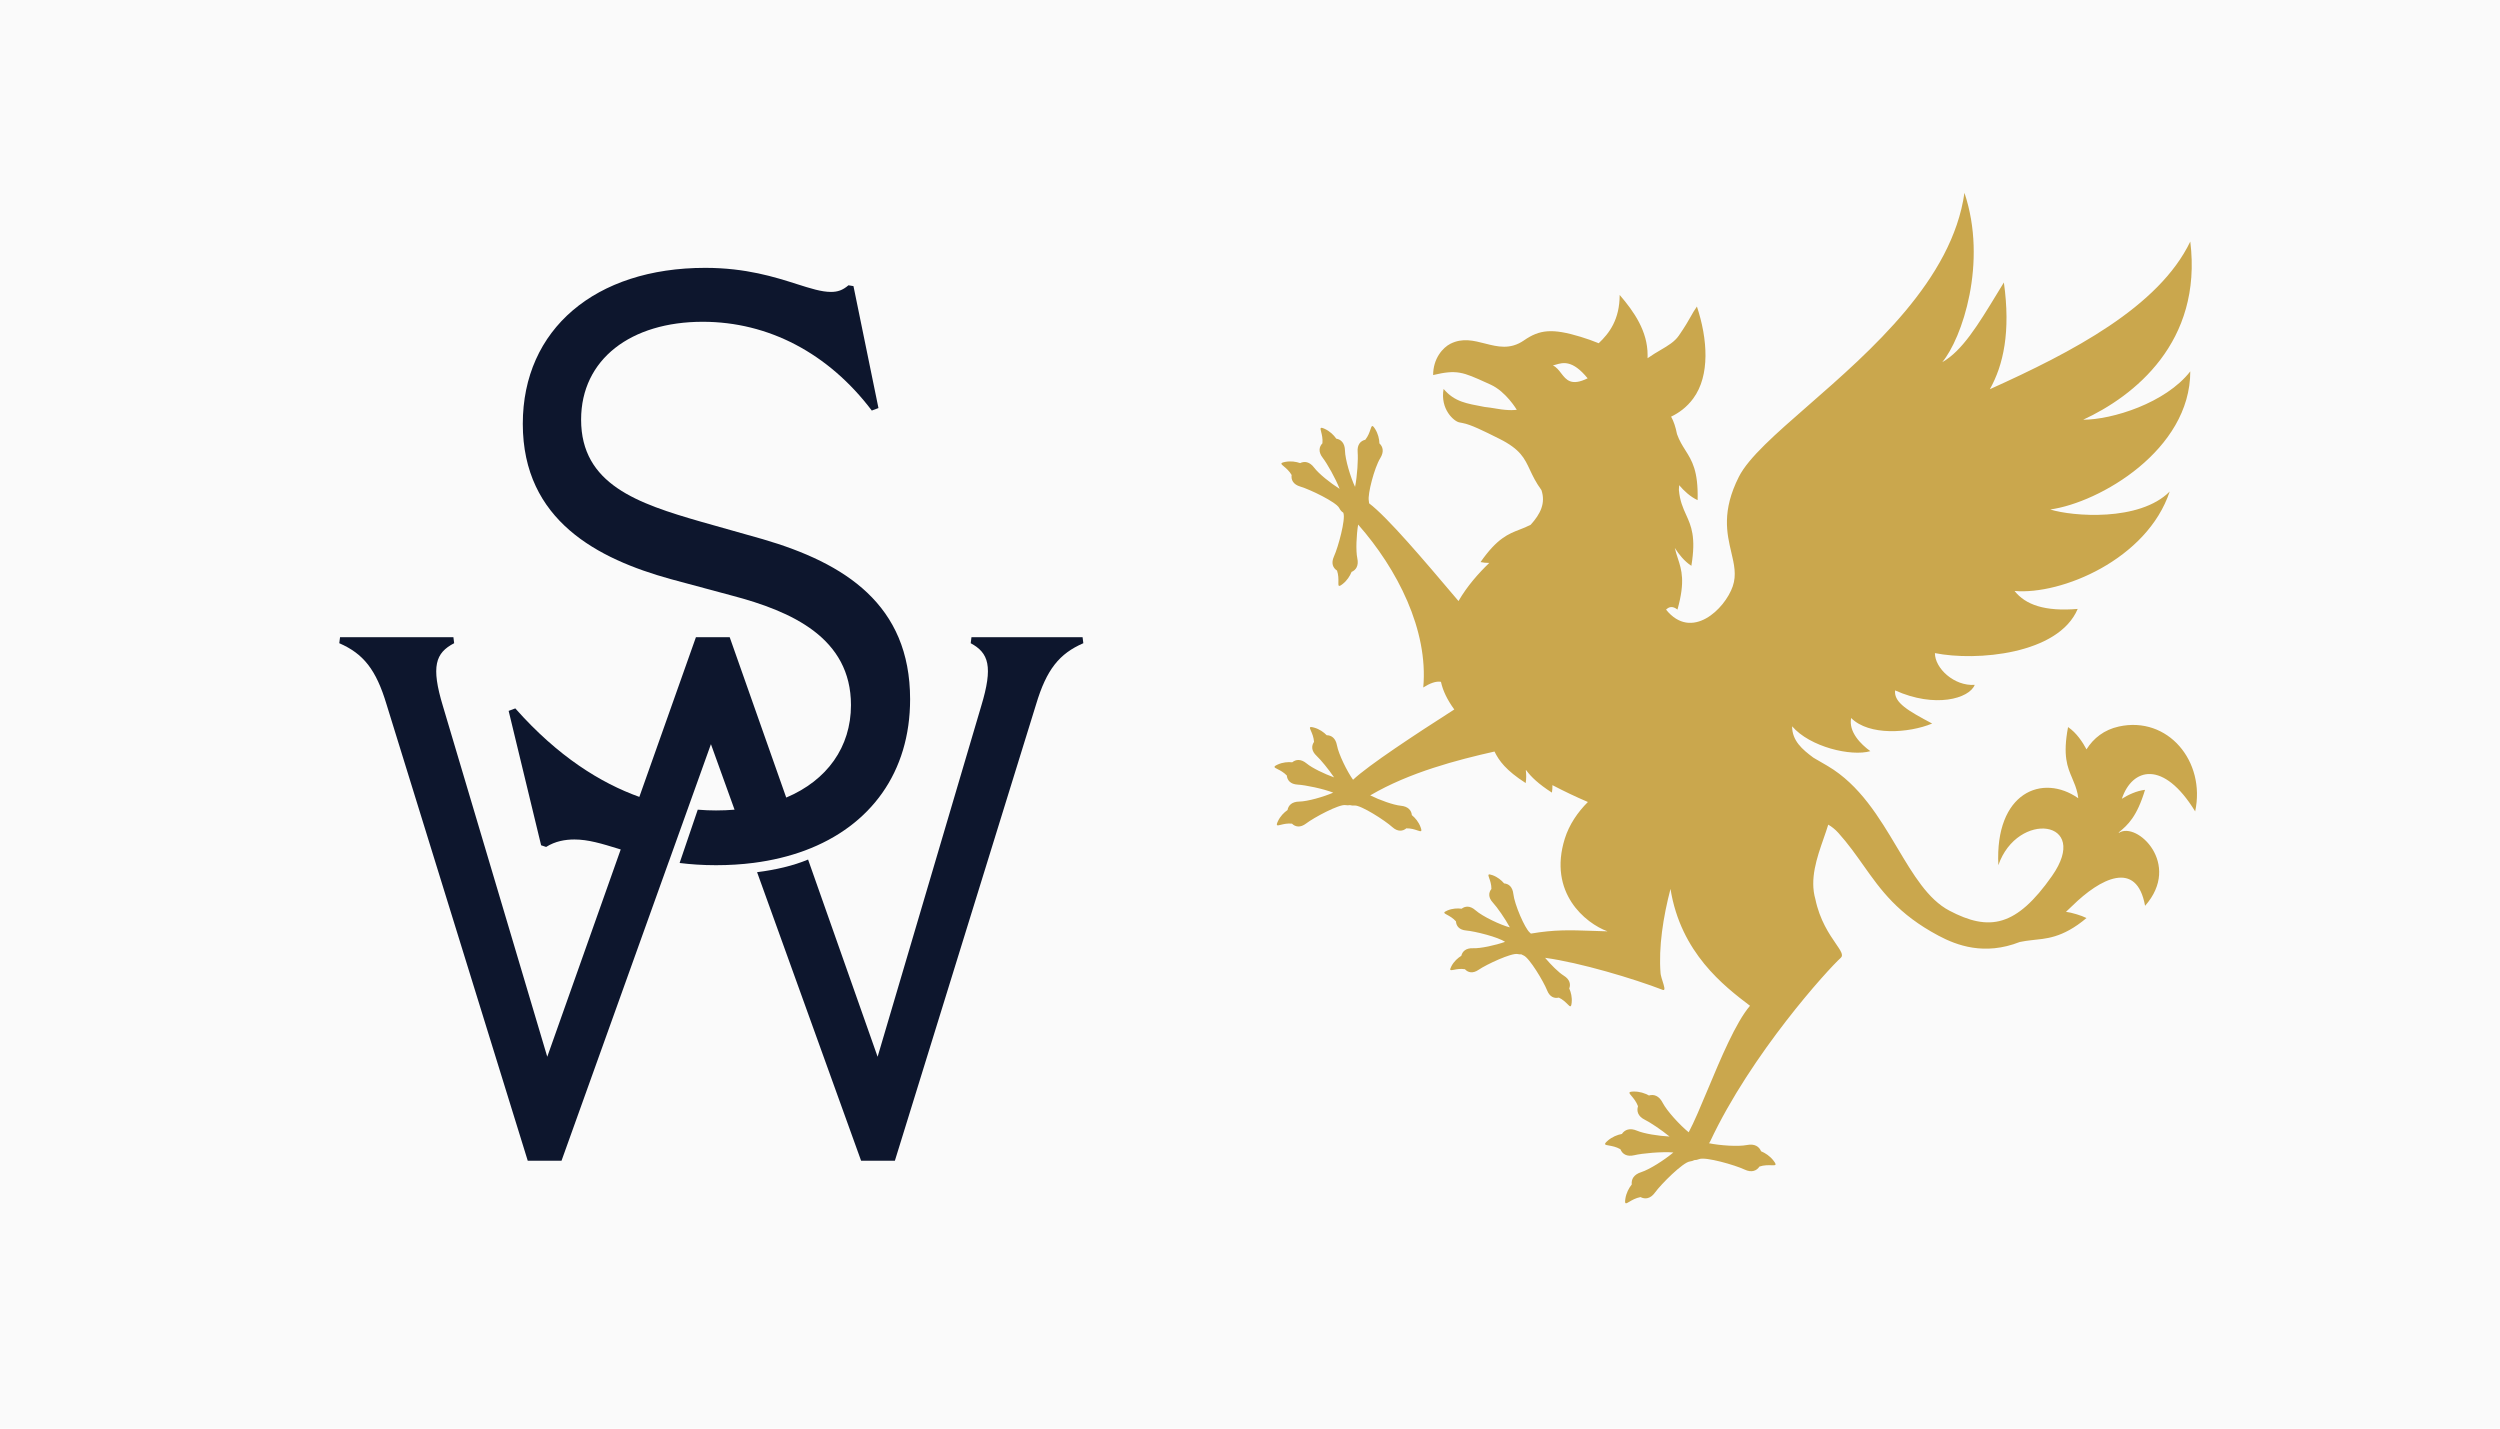
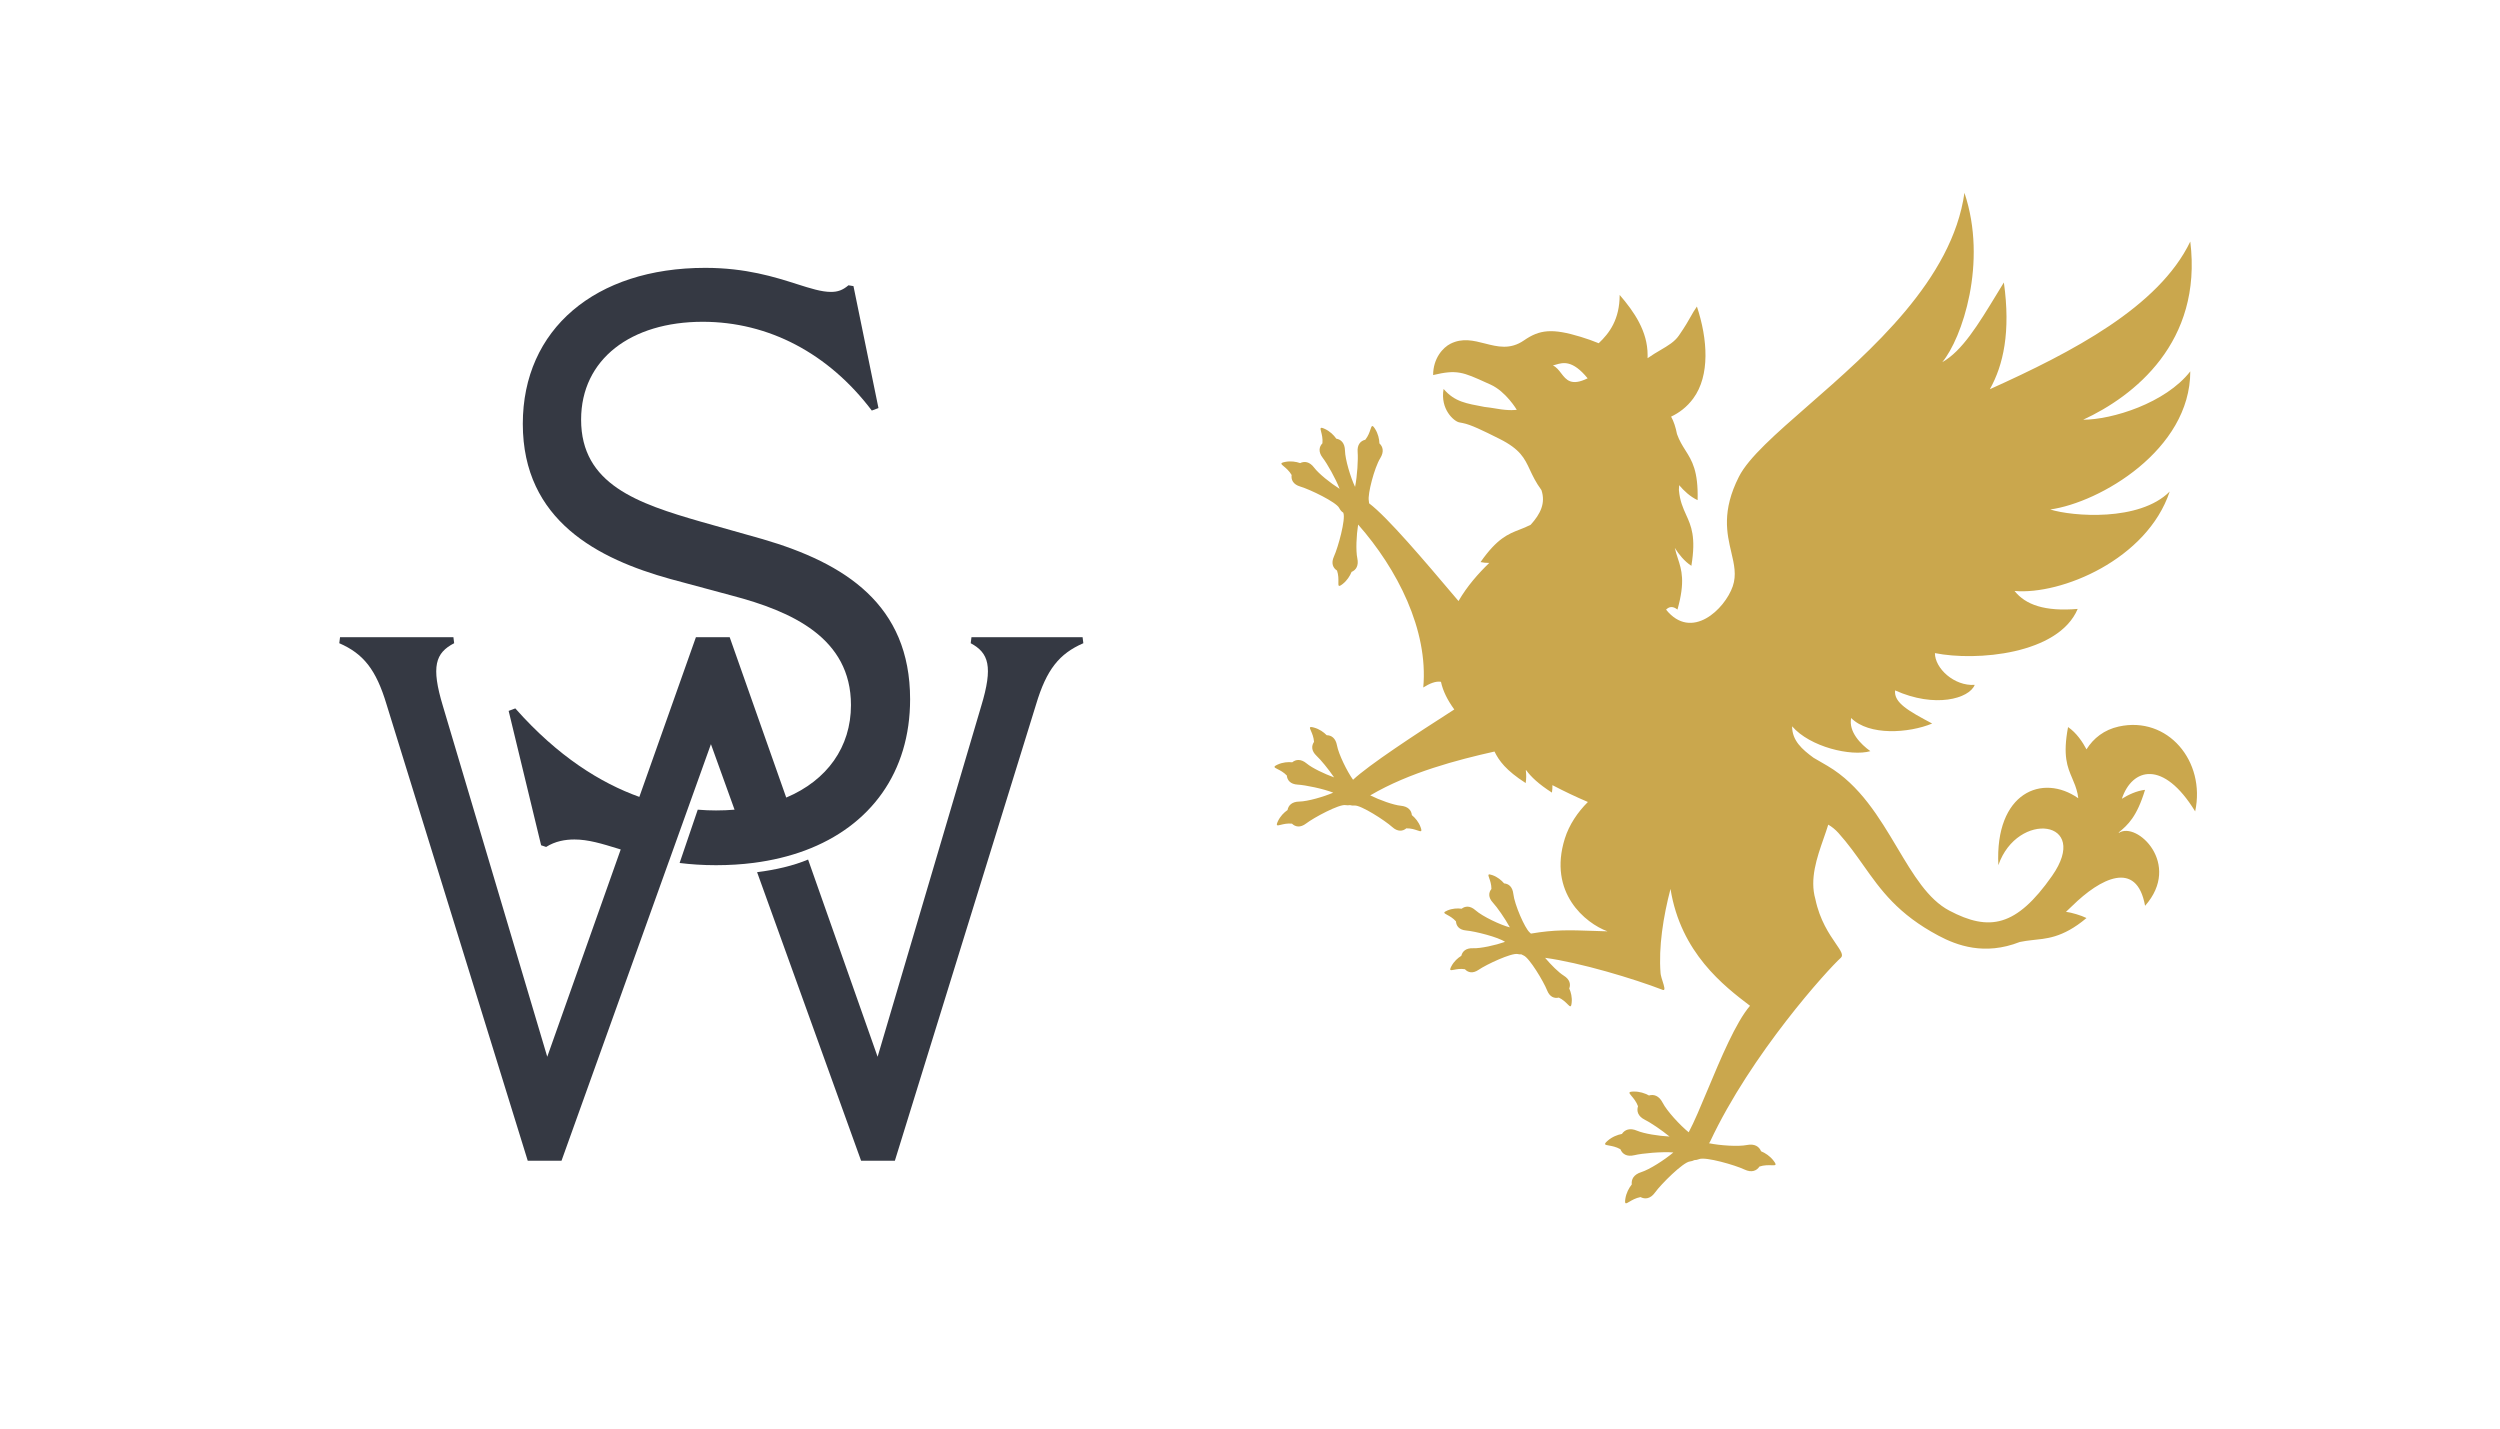
- <svg xmlns="http://www.w3.org/2000/svg" width="840" height="480" viewBox="0 0 840 480" fill="none">
-   <rect width="840" height="480" fill="#FAFAFA" />
-   <path d="M253.25 289.92C249.215 290.44 244.989 290.707 240.589 290.707C236.089 290.707 232.037 290.425 228.349 289.963L234.445 272.053C236.585 272.231 238.636 272.309 240.589 272.309C242.723 272.309 244.798 272.223 246.81 272.054L238.874 250.039L224.751 289.439L224.742 289.438L188.672 390H177.32L129.893 236.722C126.361 224.912 122.073 219.635 114 216.117L114.252 214.107H152.345L152.597 216.117C146.291 219.384 144.777 223.907 148.813 237.224L183.879 355.073L208.56 285.42L207.717 285.161C202.245 283.478 197.651 282.065 193.012 282.065C189.933 282.065 186.575 282.623 183.497 284.574L181.817 284.016L170.903 238.857L173.142 238.021C187.455 254.2 201.86 263.107 214.818 267.757L233.828 214.107H245.181L264.174 267.983C277.902 262.196 285.926 251.01 285.926 236.906C285.926 214.327 266.056 205.406 245.906 200.11L225.196 194.535C201.128 187.845 175.66 175.022 175.66 142.407C175.66 110.628 200.008 90 236.95 90C250.63 90 260.345 93.095 267.754 95.455C272.319 96.909 276.008 98.084 279.21 98.084C281.448 98.084 283.128 97.526 285.087 95.854L286.766 96.133L295.162 137.11L292.923 137.947C278.37 118.712 258.22 108.119 236.111 108.119C212.043 108.119 195.251 120.664 195.251 141.013C195.251 162.756 214.281 169.168 235.551 175.3L256.261 181.154C283.967 189.238 305.796 203.176 305.796 234.955C305.796 259.412 292.625 277.526 270.446 285.772C265.216 287.71 259.425 289.124 253.25 289.92Z" fill="#0D162D" />
-   <path d="M254.38 293.053L289.328 390H300.68L348.107 236.722C351.639 224.912 355.927 219.635 364 216.117L363.748 214.107H326.412L326.159 216.117C332.214 219.384 333.728 223.907 329.691 237.224L294.878 355.073L271.516 288.808C266.557 290.883 260.623 292.267 254.38 293.053Z" fill="#0D162D" />
-   <path fill-rule="evenodd" clip-rule="evenodd" d="M609.336 254.6C610.905 255.504 612.49 256.425 614.086 257.366C624.916 263.75 631.47 274.757 637.504 284.89C642.86 293.883 647.805 302.188 654.966 305.965C668.385 313.043 677.47 311.461 689.481 294.317C702.707 275.44 677.858 272.227 671.446 290.703C670.243 266.202 686.275 259.776 698.298 268.21C698.21 267.724 698.136 267.236 698.076 266.746C697.632 264.683 696.945 263.077 696.264 261.484C694.64 257.684 693.048 253.961 694.866 244.297C697.694 246.2 699.777 249.362 701.067 251.786C703.392 248.047 707 245.195 711.925 244.112C728.357 240.497 741.182 255.759 737.575 272.629C726.878 255.17 716.413 258.033 712.937 268.392C715.097 267.05 717.886 265.702 720.73 265.387C717.985 274.453 714.979 277.163 711.907 279.688C711.913 279.744 711.919 279.801 711.925 279.858C717.937 275.842 733.167 290.301 720.742 304.359C717.937 288.694 705.646 295.171 696.294 304.359C695.58 305.06 694.872 305.731 694.17 306.371C696.039 306.599 699.346 307.588 701.067 308.458C692.855 315.37 687.206 315.355 682.675 315.892C681.386 316.045 680.077 316.2 678.654 316.506C666.759 321.173 657.432 317.629 651.359 314.4C637.659 307.115 631.956 299.048 626.086 290.744C623.541 287.145 620.965 283.502 617.693 279.858C616.668 278.717 615.531 277.802 614.292 277.079C613.834 278.58 613.291 280.138 612.734 281.736C610.483 288.191 607.998 295.317 609.969 302.14C611.445 309.203 614.673 313.905 616.816 317.027C618.485 319.458 619.497 320.931 618.513 321.816C614.249 325.648 588.43 354.006 574.571 383.619C574.48 383.813 574.354 383.98 574.198 384.124C577.899 384.89 584.034 385.313 586.946 384.729C589.56 384.205 591.083 385.247 591.718 386.824C593.141 387.411 594.761 388.467 595.946 390.036C597.118 391.588 596.598 391.571 595.213 391.525C594.215 391.491 592.768 391.443 591.181 391.957C590.244 393.375 588.57 394.108 586.173 392.969C582.971 391.449 573.101 388.619 570.948 389.456C570.376 389.678 569.813 389.803 569.301 389.796C568.865 390.034 568.329 390.187 567.742 390.265C565.454 390.57 558.161 397.812 556.085 400.689C554.53 402.843 552.711 403.008 551.209 402.217C549.571 402.532 548.326 403.272 547.467 403.783C546.275 404.492 545.828 404.758 546.11 402.832C546.395 400.885 547.307 399.178 548.272 397.977C548.072 396.288 548.906 394.64 551.449 393.839C554.255 392.955 559.356 389.68 562.249 387.231C558.423 386.908 551.79 387.506 549.15 388.148C546.572 388.775 545.082 387.716 544.452 386.137C543.002 385.311 541.575 385.064 540.591 384.893C539.226 384.657 538.713 384.568 540.175 383.287C541.653 381.992 543.454 381.287 544.965 381.002C545.907 379.587 547.61 378.876 550.062 379.921C552.415 380.924 557.259 381.681 560.972 381.875C558.149 379.582 554.544 377.169 552.693 376.255C550.312 375.081 549.845 373.311 550.372 371.694C549.787 370.129 548.849 369.023 548.203 368.26C547.306 367.202 546.969 366.805 548.911 366.76C550.874 366.715 552.707 367.33 554.05 368.082C555.677 367.601 557.439 368.148 558.654 370.526C560.063 373.284 564.498 378.107 567.403 380.447C569.206 377.077 571.389 371.855 573.781 366.133C578.169 355.638 583.26 343.459 588.003 337.941C579.24 331.291 564.733 320.155 561.286 298.674C558.824 308.108 557.256 318.213 557.944 326.983L558.023 327.532C558.152 328.192 558.403 328.984 558.645 329.746C559.165 331.388 559.64 332.889 558.756 332.626C548.937 328.83 530.909 323.427 519.152 321.829C521.154 324.21 523.701 326.748 525.407 327.804C527.454 329.071 527.819 330.7 527.269 332.134C527.848 333.4 528.267 335.098 528.085 336.866C527.904 338.614 527.572 338.282 526.686 337.396C526.048 336.758 525.122 335.832 523.758 335.191C522.267 335.549 520.712 335 519.829 332.767C518.65 329.786 513.872 321.822 511.937 321.045C511.66 320.934 511.403 320.806 511.172 320.662C510.781 320.694 510.351 320.655 509.907 320.559C507.87 320.118 499.463 324.038 496.821 325.847C494.843 327.203 493.247 326.785 492.211 325.653C490.723 325.419 489.439 325.667 488.553 325.838C487.325 326.075 486.863 326.164 487.69 324.614C488.526 323.046 489.822 321.875 491.008 321.15C491.353 319.653 492.565 318.508 494.97 318.606C497.498 318.709 502.458 317.606 505.694 316.468C503.478 314.88 495.594 312.904 492.65 312.651C490.263 312.445 489.29 311.11 489.204 309.577C488.199 308.452 487.048 307.829 486.254 307.4C485.153 306.805 484.74 306.581 486.359 305.905C487.996 305.221 489.74 305.136 491.116 305.327C492.328 304.387 493.989 304.269 495.79 305.87C498.093 307.917 504.312 310.867 507.315 311.6C505.659 308.562 503.024 304.8 501.616 303.286C499.983 301.529 500.155 299.885 501.117 298.689C501.125 297.18 500.688 295.944 500.386 295.093C499.968 293.911 499.811 293.467 501.465 294.054C503.136 294.647 504.486 295.756 505.379 296.823C506.908 296.94 508.219 297.969 508.483 300.367C508.874 303.922 512.358 311.915 513.945 313.27C514.103 313.405 514.25 313.545 514.383 313.689C522.39 312.326 527.439 312.502 535.246 312.773L535.266 312.773L535.276 312.774L535.281 312.774C536.779 312.826 538.379 312.881 540.12 312.93C532.73 310.215 520.083 299.972 525.778 281.765C527.235 277.109 530.074 272.919 533.533 269.468C529.571 267.779 525.557 265.876 521.619 263.807C521.633 264.649 521.582 265.494 521.445 266.319C516.958 263.438 514.446 261.03 512.824 258.823L512.671 258.729C512.843 260.173 512.866 261.669 512.628 263.105C505.968 258.83 503.659 255.595 502.153 252.515C489.69 255.32 473.58 259.505 460.455 267.216C460.436 267.227 460.417 267.238 460.398 267.249C463.553 268.811 468.188 270.495 470.684 270.731C473.157 270.965 474.238 272.304 474.384 273.883C475.497 274.789 476.661 276.167 477.299 277.886C477.93 279.586 477.47 279.431 476.247 279.018C475.365 278.72 474.085 278.288 472.531 278.321C471.316 279.335 469.626 279.54 467.79 277.88C465.338 275.662 457.283 270.485 455.137 270.654C454.567 270.699 454.031 270.659 453.576 270.516C453.123 270.61 452.603 270.603 452.059 270.516C449.934 270.173 441.487 274.679 438.864 276.69C436.9 278.196 435.232 277.855 434.102 276.745C432.556 276.586 431.246 276.913 430.342 277.138C429.089 277.45 428.619 277.568 429.386 275.924C430.161 274.263 431.432 272.983 432.614 272.171C432.887 270.609 434.073 269.362 436.557 269.33C439.298 269.294 444.729 267.741 447.966 266.331C444.637 265.016 438.555 263.767 436.027 263.632C433.557 263.499 432.51 262.154 432.37 260.575C431.297 259.448 430.089 258.844 429.256 258.427C428.1 257.85 427.666 257.633 429.314 256.882C430.98 256.122 432.776 255.977 434.202 256.128C435.421 255.118 437.131 254.941 439.041 256.532C440.874 258.06 444.995 260.037 448.258 261.207C446.352 258.402 443.779 255.279 442.37 253.966C440.559 252.278 440.615 250.573 441.517 249.271C441.414 247.717 440.873 246.477 440.499 245.623C439.982 244.437 439.787 243.992 441.533 244.474C443.298 244.96 444.769 246.002 445.767 247.033C447.349 247.041 448.775 248.003 449.224 250.452C449.766 253.411 452.64 259.251 454.623 262.003C459.854 257.086 475.479 246.801 488.638 238.383C486.367 235.26 484.805 232.138 484.161 229.095C482.475 228.776 480.333 229.642 478.217 230.992C479.967 211.663 469.472 191.154 456.332 176.252C455.753 179.821 455.513 185.023 456.058 187.586C456.587 190.073 455.615 191.539 454.125 192.164C453.584 193.528 452.6 195.086 451.123 196.236C449.662 197.373 449.673 196.876 449.7 195.555C449.72 194.602 449.748 193.22 449.241 191.712C447.883 190.835 447.166 189.247 448.219 186.946C449.626 183.873 452.196 174.421 451.376 172.377C451.357 172.33 451.338 172.283 451.321 172.236C450.777 171.933 450.314 171.364 449.953 170.656C448.951 168.695 440.145 164.441 436.907 163.49C434.483 162.778 433.756 161.194 433.987 159.591C433.183 158.219 432.124 157.334 431.393 156.724C430.379 155.879 429.999 155.561 431.813 155.201C433.647 154.838 435.467 155.115 436.849 155.601C438.298 154.883 440.039 155.109 441.566 157.14C443.109 159.194 447.065 162.344 450.112 164.258C448.775 160.792 445.924 155.752 444.427 153.821C442.877 151.821 443.212 150.111 444.335 148.947C444.485 147.362 444.142 146.024 443.906 145.101C443.578 143.82 443.454 143.339 445.136 144.112C446.835 144.893 448.149 146.184 448.986 147.388C450.58 147.656 451.861 148.86 451.912 151.403C451.973 154.367 453.782 160.391 455.301 163.596C456.04 159.952 456.374 154.299 456.171 151.897C455.956 149.374 457.167 148.123 458.741 147.758C459.728 146.511 460.167 145.201 460.471 144.298C460.891 143.045 461.049 142.574 462.039 144.139C463.041 145.722 463.441 147.522 463.489 148.989C464.681 150.083 465.101 151.792 463.763 153.953C461.779 157.158 459.48 166.06 459.916 168.219C459.978 168.527 460.014 168.829 460.021 169.116C466.15 173.708 478.749 188.594 488.87 200.553L490.054 201.952C492.993 196.895 496.668 192.746 500.388 189.143C499.403 189.144 498.414 189.061 497.457 188.86C503.049 180.86 506.794 179.41 510.615 177.931C511.82 177.465 513.032 176.996 514.312 176.317C517.638 172.64 519.373 169.038 517.928 164.678C516.008 162.051 514.975 159.842 514.051 157.867C512.22 153.953 510.818 150.955 503.8 147.438C498.312 144.689 494.167 142.656 491.508 142.153C491.095 142.075 490.686 141.998 490.255 141.905C488.525 141.533 483.843 137.511 485.045 130.683C488.804 135.078 492.729 135.562 498.756 136.723C500.079 136.886 501.464 137.057 502.927 137.324C507.206 138.103 509.635 137.692 509.635 137.692C509.635 137.692 506.039 131.584 500.84 129.231C500.409 129.036 499.994 128.848 499.595 128.667C491.539 125.008 489.55 124.105 481.531 126.018C481.531 120.395 484.832 116.763 487.366 115.492C491.38 113.481 495.137 114.443 498.897 115.406C503.155 116.497 507.417 117.588 512.061 114.366C517.272 110.751 521.52 110.246 531.123 113.175C533.279 113.833 535.287 114.551 537.161 115.324C540.762 111.943 544.207 107.316 544.207 99.098C549.123 104.799 553.593 111.329 553.593 119.272C553.593 119.641 553.591 120.002 553.589 120.355C555.132 119.266 556.601 118.4 557.954 117.604C560.521 116.092 562.67 114.828 564.106 112.742C566.294 109.564 567.299 107.773 568.123 106.304C568.758 105.173 569.286 104.232 570.164 102.996C573.799 113.96 574.606 126.143 568.952 133.859C566.771 136.835 564.092 138.762 561.494 139.989C562.376 141.555 563.02 143.541 563.471 145.854C564.27 148.097 565.287 149.707 566.295 151.303C568.5 154.797 570.662 158.219 570.397 168.05C567.924 166.908 565.793 164.895 564.192 163.016C564.166 163.553 564.138 164.094 564.107 164.639C564.441 168.352 565.491 170.669 566.529 172.957C568.235 176.721 569.907 180.408 568.299 190.109C565.945 188.599 564.074 186.23 562.737 184.105C563.017 185.356 563.381 186.471 563.744 187.581C565.029 191.509 566.287 195.358 563.628 204.824C562.03 203.532 560.769 203.849 559.797 204.84C568.363 215.462 579.559 204.675 582.203 196.996C583.51 193.199 582.672 189.634 581.721 185.587C580.227 179.23 578.454 171.683 584.273 160.179C587.53 153.742 596.693 145.739 607.592 136.221C628.566 117.904 655.966 93.975 660.053 64.792C667.921 88.22 659.225 113.741 652.599 121.69C659.276 117.942 664.624 109.159 671.023 98.649L671.024 98.647C671.769 97.424 672.528 96.178 673.304 94.914C675.612 111.493 673.157 122.619 668.593 130.773C696.272 118.291 725.338 103.179 735.936 81.165C740.087 115.039 717.021 133.136 699.952 141.024C709.64 141.024 727.632 135.456 735.936 124.783C735.936 151.233 705.488 168.866 688.88 171.186C696.261 173.506 718.866 175.362 729.016 165.154C721.417 188.01 692.57 199.956 676.885 198.564C680.576 203.204 687.034 205.524 698.106 204.596C691.648 219.909 663.968 222.229 650.128 219.445C650.128 224.549 656.587 230.582 663.507 230.118C661.661 234.758 650.128 238.006 636.749 231.974C636.288 236.15 641.363 238.934 649.205 243.11C641.363 246.358 627.984 247.287 621.987 241.254C621.064 245.894 625.216 250.071 628.445 252.391C621.987 254.247 608.147 250.999 602.15 244.038C602.15 248.859 605.501 251.776 609.336 254.6ZM522.743 122.52C522.407 122.619 522.087 122.713 521.778 122.784C522.962 123.344 523.758 124.381 524.549 125.411C526.256 127.636 527.938 129.828 533.448 127.114C528.349 120.868 525.164 121.807 522.743 122.52Z" fill="#CAA74D" />
+ <svg xmlns="http://www.w3.org/2000/svg" width="140" height="80" viewBox="0 0 140 80" fill="none">
+   <path d="M42.208 48.32C41.536 48.407 40.831 48.451 40.098 48.451C39.348 48.451 38.673 48.404 38.058 48.327L39.074 45.342C39.431 45.372 39.773 45.385 40.098 45.385C40.454 45.385 40.8 45.37 41.135 45.342L39.812 41.673L37.458 48.24L37.457 48.24L31.445 65H29.553L21.649 39.454C21.06 37.485 20.345 36.606 19 36.02L19.042 35.684H25.391L25.433 36.02C24.382 36.564 24.13 37.318 24.802 39.537L30.646 59.179L34.76 47.57L34.62 47.527C33.707 47.246 32.942 47.011 32.169 47.011C31.656 47.011 31.096 47.104 30.583 47.429L30.303 47.336L28.484 39.81L28.857 39.67C31.242 42.367 33.643 43.851 35.803 44.626L38.971 35.684H40.863L44.029 44.664C46.317 43.699 47.654 41.835 47.654 39.484C47.654 35.721 44.343 34.234 40.984 33.352L37.533 32.422C33.521 31.307 29.277 29.17 29.277 23.735C29.277 18.438 33.335 15 39.492 15C41.772 15 43.391 15.516 44.626 15.909C45.386 16.151 46.001 16.347 46.535 16.347C46.908 16.347 47.188 16.254 47.514 15.976L47.794 16.022L49.194 22.852L48.821 22.991C46.395 19.785 43.037 18.02 39.352 18.02C35.34 18.02 32.542 20.111 32.542 23.502C32.542 27.126 35.714 28.195 39.258 29.217L42.71 30.192C47.328 31.54 50.966 33.863 50.966 39.159C50.966 43.235 48.771 46.254 45.074 47.629C44.203 47.952 43.237 48.187 42.208 48.32Z" fill="#353943" />
+   <path d="M42.397 48.842L48.221 65H50.113L58.018 39.454C58.606 37.485 59.321 36.606 60.667 36.02L60.625 35.684H54.402L54.36 36.02C55.369 36.564 55.621 37.318 54.949 39.537L49.146 59.179L45.253 48.135C44.426 48.481 43.437 48.711 42.397 48.842Z" fill="#353943" />
+   <path fill-rule="evenodd" clip-rule="evenodd" d="M101.556 42.433C101.818 42.584 102.082 42.737 102.348 42.894C104.153 43.958 105.245 45.793 106.251 47.482C107.143 48.98 107.968 50.365 109.161 50.994C111.398 52.174 112.912 51.91 114.914 49.053C117.118 45.907 112.976 45.371 111.908 48.45C111.707 44.367 114.379 43.296 116.383 44.702C116.368 44.621 116.356 44.539 116.346 44.458C116.272 44.114 116.158 43.846 116.044 43.581C115.773 42.947 115.508 42.327 115.811 40.716C116.282 41.033 116.63 41.56 116.844 41.964C117.232 41.341 117.833 40.866 118.654 40.685C121.393 40.083 123.53 42.627 122.929 45.438C121.146 42.528 119.402 43.005 118.823 44.732C119.183 44.508 119.648 44.284 120.122 44.231C119.664 45.742 119.163 46.194 118.651 46.615C118.652 46.624 118.653 46.633 118.654 46.643C119.656 45.974 122.195 48.383 120.124 50.726C119.656 48.116 117.608 49.195 116.049 50.726C115.93 50.843 115.812 50.955 115.695 51.062C116.007 51.1 116.558 51.265 116.844 51.41C115.476 52.562 114.534 52.559 113.779 52.649C113.564 52.674 113.346 52.7 113.109 52.751C111.127 53.529 109.572 52.938 108.56 52.4C106.277 51.186 105.326 49.841 104.348 48.457C103.924 47.858 103.494 47.25 102.949 46.643C102.778 46.453 102.589 46.3 102.382 46.18C102.306 46.43 102.215 46.69 102.122 46.956C101.747 48.032 101.333 49.219 101.662 50.357C101.908 51.534 102.446 52.317 102.803 52.838C103.081 53.243 103.25 53.489 103.086 53.636C102.375 54.275 98.072 59.001 95.762 63.937C95.747 63.969 95.726 63.997 95.7 64.021C96.317 64.148 97.339 64.219 97.825 64.121C98.26 64.034 98.514 64.208 98.62 64.471C98.857 64.568 99.127 64.745 99.324 65.006C99.52 65.265 99.433 65.262 99.202 65.254C99.036 65.249 98.795 65.24 98.53 65.326C98.374 65.562 98.095 65.685 97.695 65.495C97.162 65.241 95.517 64.77 95.158 64.909C95.063 64.946 94.969 64.967 94.884 64.966C94.811 65.006 94.722 65.031 94.624 65.044C94.242 65.095 93.027 66.302 92.681 66.781C92.422 67.141 92.119 67.168 91.868 67.036C91.595 67.089 91.388 67.212 91.245 67.297C91.046 67.415 90.971 67.46 91.018 67.139C91.066 66.814 91.218 66.53 91.379 66.329C91.345 66.048 91.484 65.773 91.908 65.64C92.376 65.493 93.226 64.947 93.708 64.538C93.071 64.485 91.965 64.584 91.525 64.691C91.095 64.796 90.847 64.619 90.742 64.356C90.5 64.219 90.263 64.177 90.099 64.149C89.871 64.109 89.786 64.095 90.029 63.881C90.276 63.665 90.576 63.548 90.828 63.5C90.985 63.264 91.268 63.146 91.677 63.32C92.069 63.487 92.876 63.614 93.495 63.646C93.025 63.264 92.424 62.861 92.116 62.709C91.719 62.513 91.641 62.218 91.729 61.949C91.631 61.688 91.475 61.504 91.367 61.377C91.218 61.2 91.162 61.134 91.485 61.127C91.812 61.119 92.118 61.222 92.342 61.347C92.613 61.267 92.907 61.358 93.109 61.754C93.344 62.214 94.083 63.018 94.567 63.408C94.868 62.846 95.232 61.976 95.63 61.022C96.362 59.273 97.21 57.243 98.001 56.324C96.54 55.215 94.122 53.359 93.548 49.779C93.138 51.351 92.876 53.035 92.991 54.497L93.004 54.589C93.025 54.699 93.067 54.831 93.108 54.958C93.194 55.231 93.273 55.481 93.126 55.438C91.49 54.805 88.485 53.904 86.525 53.638C86.859 54.035 87.284 54.458 87.568 54.634C87.909 54.845 87.97 55.117 87.878 55.356C87.975 55.567 88.045 55.85 88.014 56.144C87.984 56.436 87.929 56.38 87.781 56.233C87.675 56.126 87.52 55.972 87.293 55.865C87.045 55.925 86.785 55.833 86.638 55.461C86.442 54.964 85.645 53.637 85.323 53.508C85.277 53.489 85.234 53.468 85.195 53.444C85.13 53.449 85.059 53.443 84.985 53.426C84.645 53.353 83.244 54.006 82.804 54.308C82.474 54.534 82.208 54.464 82.035 54.276C81.787 54.236 81.573 54.278 81.426 54.306C81.221 54.346 81.144 54.361 81.282 54.102C81.421 53.841 81.637 53.646 81.835 53.525C81.892 53.276 82.094 53.085 82.495 53.101C82.916 53.118 83.743 52.934 84.282 52.745C83.913 52.48 82.599 52.151 82.109 52.108C81.711 52.074 81.549 51.852 81.534 51.596C81.367 51.409 81.175 51.305 81.043 51.233C80.859 51.134 80.79 51.097 81.06 50.984C81.333 50.87 81.623 50.856 81.853 50.888C82.055 50.731 82.332 50.711 82.632 50.978C83.016 51.32 84.052 51.811 84.553 51.933C84.276 51.427 83.837 50.8 83.603 50.548C83.331 50.255 83.359 49.981 83.52 49.782C83.521 49.53 83.448 49.324 83.398 49.182C83.328 48.985 83.302 48.911 83.578 49.009C83.856 49.108 84.081 49.293 84.23 49.47C84.485 49.49 84.703 49.661 84.747 50.061C84.812 50.654 85.393 51.986 85.658 52.212C85.684 52.234 85.709 52.258 85.731 52.282C87.065 52.054 87.907 52.084 89.208 52.129L89.211 52.129L89.213 52.129L89.213 52.129C89.463 52.138 89.73 52.147 90.02 52.155C88.788 51.703 86.68 49.995 87.63 46.961C87.873 46.185 88.346 45.486 88.922 44.911C88.262 44.63 87.593 44.313 86.936 43.968C86.939 44.108 86.93 44.249 86.908 44.386C86.16 43.906 85.741 43.505 85.471 43.137L85.445 43.121C85.474 43.362 85.478 43.611 85.438 43.851C84.328 43.138 83.943 42.599 83.692 42.086C81.615 42.553 78.93 43.251 76.743 44.536C76.739 44.538 76.736 44.54 76.733 44.541C77.259 44.802 78.031 45.082 78.447 45.122C78.86 45.161 79.04 45.384 79.064 45.647C79.25 45.798 79.444 46.028 79.55 46.314C79.655 46.598 79.579 46.572 79.375 46.503C79.228 46.453 79.014 46.381 78.755 46.387C78.553 46.556 78.271 46.59 77.965 46.313C77.556 45.944 76.214 45.081 75.856 45.109C75.761 45.116 75.672 45.11 75.596 45.086C75.52 45.102 75.434 45.1 75.343 45.086C74.989 45.029 73.581 45.78 73.144 46.115C72.817 46.366 72.539 46.309 72.35 46.124C72.093 46.098 71.874 46.152 71.724 46.19C71.515 46.242 71.437 46.261 71.564 45.987C71.694 45.71 71.905 45.497 72.103 45.362C72.148 45.102 72.346 44.894 72.76 44.888C73.216 44.882 74.121 44.623 74.661 44.389C74.106 44.169 73.093 43.961 72.671 43.939C72.26 43.916 72.085 43.692 72.062 43.429C71.883 43.241 71.681 43.141 71.543 43.071C71.35 42.975 71.278 42.939 71.552 42.814C71.83 42.687 72.129 42.663 72.367 42.688C72.57 42.52 72.855 42.49 73.174 42.755C73.479 43.01 74.166 43.339 74.71 43.534C74.392 43.067 73.963 42.546 73.728 42.328C73.427 42.046 73.436 41.762 73.586 41.545C73.569 41.286 73.479 41.08 73.417 40.937C73.33 40.739 73.298 40.665 73.589 40.746C73.883 40.827 74.128 41 74.295 41.172C74.558 41.173 74.796 41.334 74.871 41.742C74.961 42.235 75.44 43.209 75.771 43.667C76.642 42.848 79.246 41.133 81.44 39.73C81.061 39.21 80.801 38.69 80.694 38.182C80.412 38.129 80.056 38.274 79.703 38.499C79.995 35.277 78.245 31.859 76.055 29.375C75.959 29.97 75.919 30.837 76.01 31.264C76.098 31.679 75.936 31.923 75.688 32.027C75.597 32.255 75.433 32.514 75.187 32.706C74.944 32.895 74.945 32.813 74.95 32.593C74.953 32.434 74.958 32.203 74.874 31.952C74.647 31.806 74.528 31.541 74.703 31.158C74.938 30.645 75.366 29.07 75.229 28.73C75.226 28.722 75.223 28.714 75.22 28.706C75.13 28.656 75.052 28.561 74.992 28.443C74.825 28.116 73.358 27.407 72.818 27.248C72.414 27.13 72.293 26.866 72.331 26.599C72.197 26.37 72.021 26.222 71.899 26.121C71.73 25.98 71.666 25.927 71.969 25.867C72.275 25.806 72.578 25.852 72.808 25.933C73.05 25.814 73.34 25.851 73.594 26.19C73.852 26.532 74.511 27.057 75.019 27.376C74.796 26.799 74.321 25.959 74.071 25.637C73.813 25.303 73.869 25.018 74.056 24.824C74.081 24.56 74.024 24.337 73.984 24.183C73.93 23.97 73.909 23.89 74.189 24.019C74.473 24.149 74.692 24.364 74.831 24.565C75.097 24.609 75.31 24.81 75.319 25.234C75.329 25.728 75.63 26.732 75.884 27.266C76.007 26.659 76.062 25.716 76.028 25.316C75.993 24.896 76.195 24.687 76.457 24.626C76.621 24.419 76.695 24.2 76.745 24.05C76.815 23.841 76.842 23.762 77.007 24.023C77.174 24.287 77.24 24.587 77.248 24.831C77.447 25.014 77.517 25.299 77.294 25.659C76.963 26.193 76.58 27.677 76.653 28.037C76.663 28.088 76.669 28.138 76.67 28.186C77.692 28.951 79.792 31.432 81.478 33.425L81.676 33.659C82.166 32.816 82.778 32.124 83.398 31.524C83.234 31.524 83.069 31.51 82.91 31.477C83.842 30.143 84.466 29.902 85.103 29.655C85.303 29.577 85.505 29.499 85.719 29.386C86.273 28.773 86.562 28.173 86.321 27.446C86.001 27.009 85.829 26.64 85.675 26.311C85.37 25.659 85.136 25.159 83.967 24.573C83.052 24.115 82.361 23.776 81.918 23.692C81.849 23.679 81.781 23.666 81.709 23.651C81.421 23.589 80.641 22.919 80.841 21.78C81.467 22.513 82.122 22.594 83.126 22.787C83.347 22.814 83.577 22.843 83.821 22.887C84.534 23.017 84.939 22.949 84.939 22.949C84.939 22.949 84.34 21.931 83.473 21.538C83.401 21.506 83.332 21.475 83.266 21.445C81.923 20.835 81.592 20.684 80.255 21.003C80.255 20.066 80.805 19.46 81.228 19.249C81.897 18.913 82.523 19.074 83.15 19.234C83.859 19.416 84.57 19.598 85.344 19.061C86.212 18.459 86.92 18.374 88.521 18.863C88.88 18.972 89.215 19.092 89.527 19.221C90.127 18.657 90.701 17.886 90.701 16.516C91.521 17.466 92.266 18.555 92.266 19.879C92.266 19.94 92.265 20 92.265 20.059C92.522 19.878 92.767 19.733 92.992 19.601C93.42 19.349 93.778 19.138 94.018 18.79C94.382 18.261 94.55 17.962 94.687 17.717C94.793 17.529 94.881 17.372 95.027 17.166C95.633 18.993 95.768 21.024 94.825 22.31C94.462 22.806 94.016 23.127 93.582 23.331C93.729 23.593 93.837 23.924 93.912 24.309C94.045 24.683 94.215 24.951 94.382 25.217C94.75 25.799 95.11 26.37 95.066 28.008C94.654 27.818 94.299 27.483 94.032 27.169C94.028 27.259 94.023 27.349 94.018 27.44C94.073 28.059 94.249 28.445 94.421 28.826C94.706 29.453 94.985 30.068 94.717 31.685C94.324 31.433 94.012 31.038 93.79 30.684C93.836 30.893 93.897 31.079 93.957 31.264C94.171 31.918 94.381 32.56 93.938 34.137C93.672 33.922 93.462 33.975 93.3 34.14C94.727 35.91 96.593 34.112 97.034 32.833C97.252 32.2 97.112 31.606 96.954 30.931C96.705 29.872 96.409 28.614 97.379 26.697C97.922 25.624 99.449 24.29 101.265 22.703C104.761 19.651 109.328 15.662 110.009 10.799C111.32 14.703 109.871 18.957 108.767 20.282C109.879 19.657 110.771 18.193 111.837 16.441L111.837 16.441C111.962 16.237 112.088 16.03 112.217 15.819C112.602 18.582 112.193 20.436 111.432 21.796C116.045 19.715 120.89 17.196 122.656 13.527C123.348 19.173 119.504 22.189 116.659 23.504C118.273 23.504 121.272 22.576 122.656 20.797C122.656 25.206 117.581 28.144 114.813 28.531C116.044 28.918 119.811 29.227 121.503 27.526C120.236 31.335 115.428 33.326 112.814 33.094C113.429 33.867 114.506 34.254 116.351 34.099C115.275 36.651 110.661 37.038 108.355 36.574C108.355 37.425 109.431 38.43 110.584 38.353C110.277 39.126 108.355 39.668 106.125 38.662C106.048 39.358 106.894 39.822 108.201 40.518C106.894 41.06 104.664 41.214 103.665 40.209C103.511 40.982 104.203 41.678 104.741 42.065C103.665 42.374 101.358 41.833 100.358 40.673C100.358 41.477 100.917 41.963 101.556 42.433ZM87.124 20.42C87.068 20.436 87.014 20.452 86.963 20.464C87.16 20.557 87.293 20.73 87.425 20.902C87.709 21.273 87.99 21.638 88.908 21.186C88.058 20.145 87.527 20.301 87.124 20.42Z" fill="#CAA74D" />
</svg>
